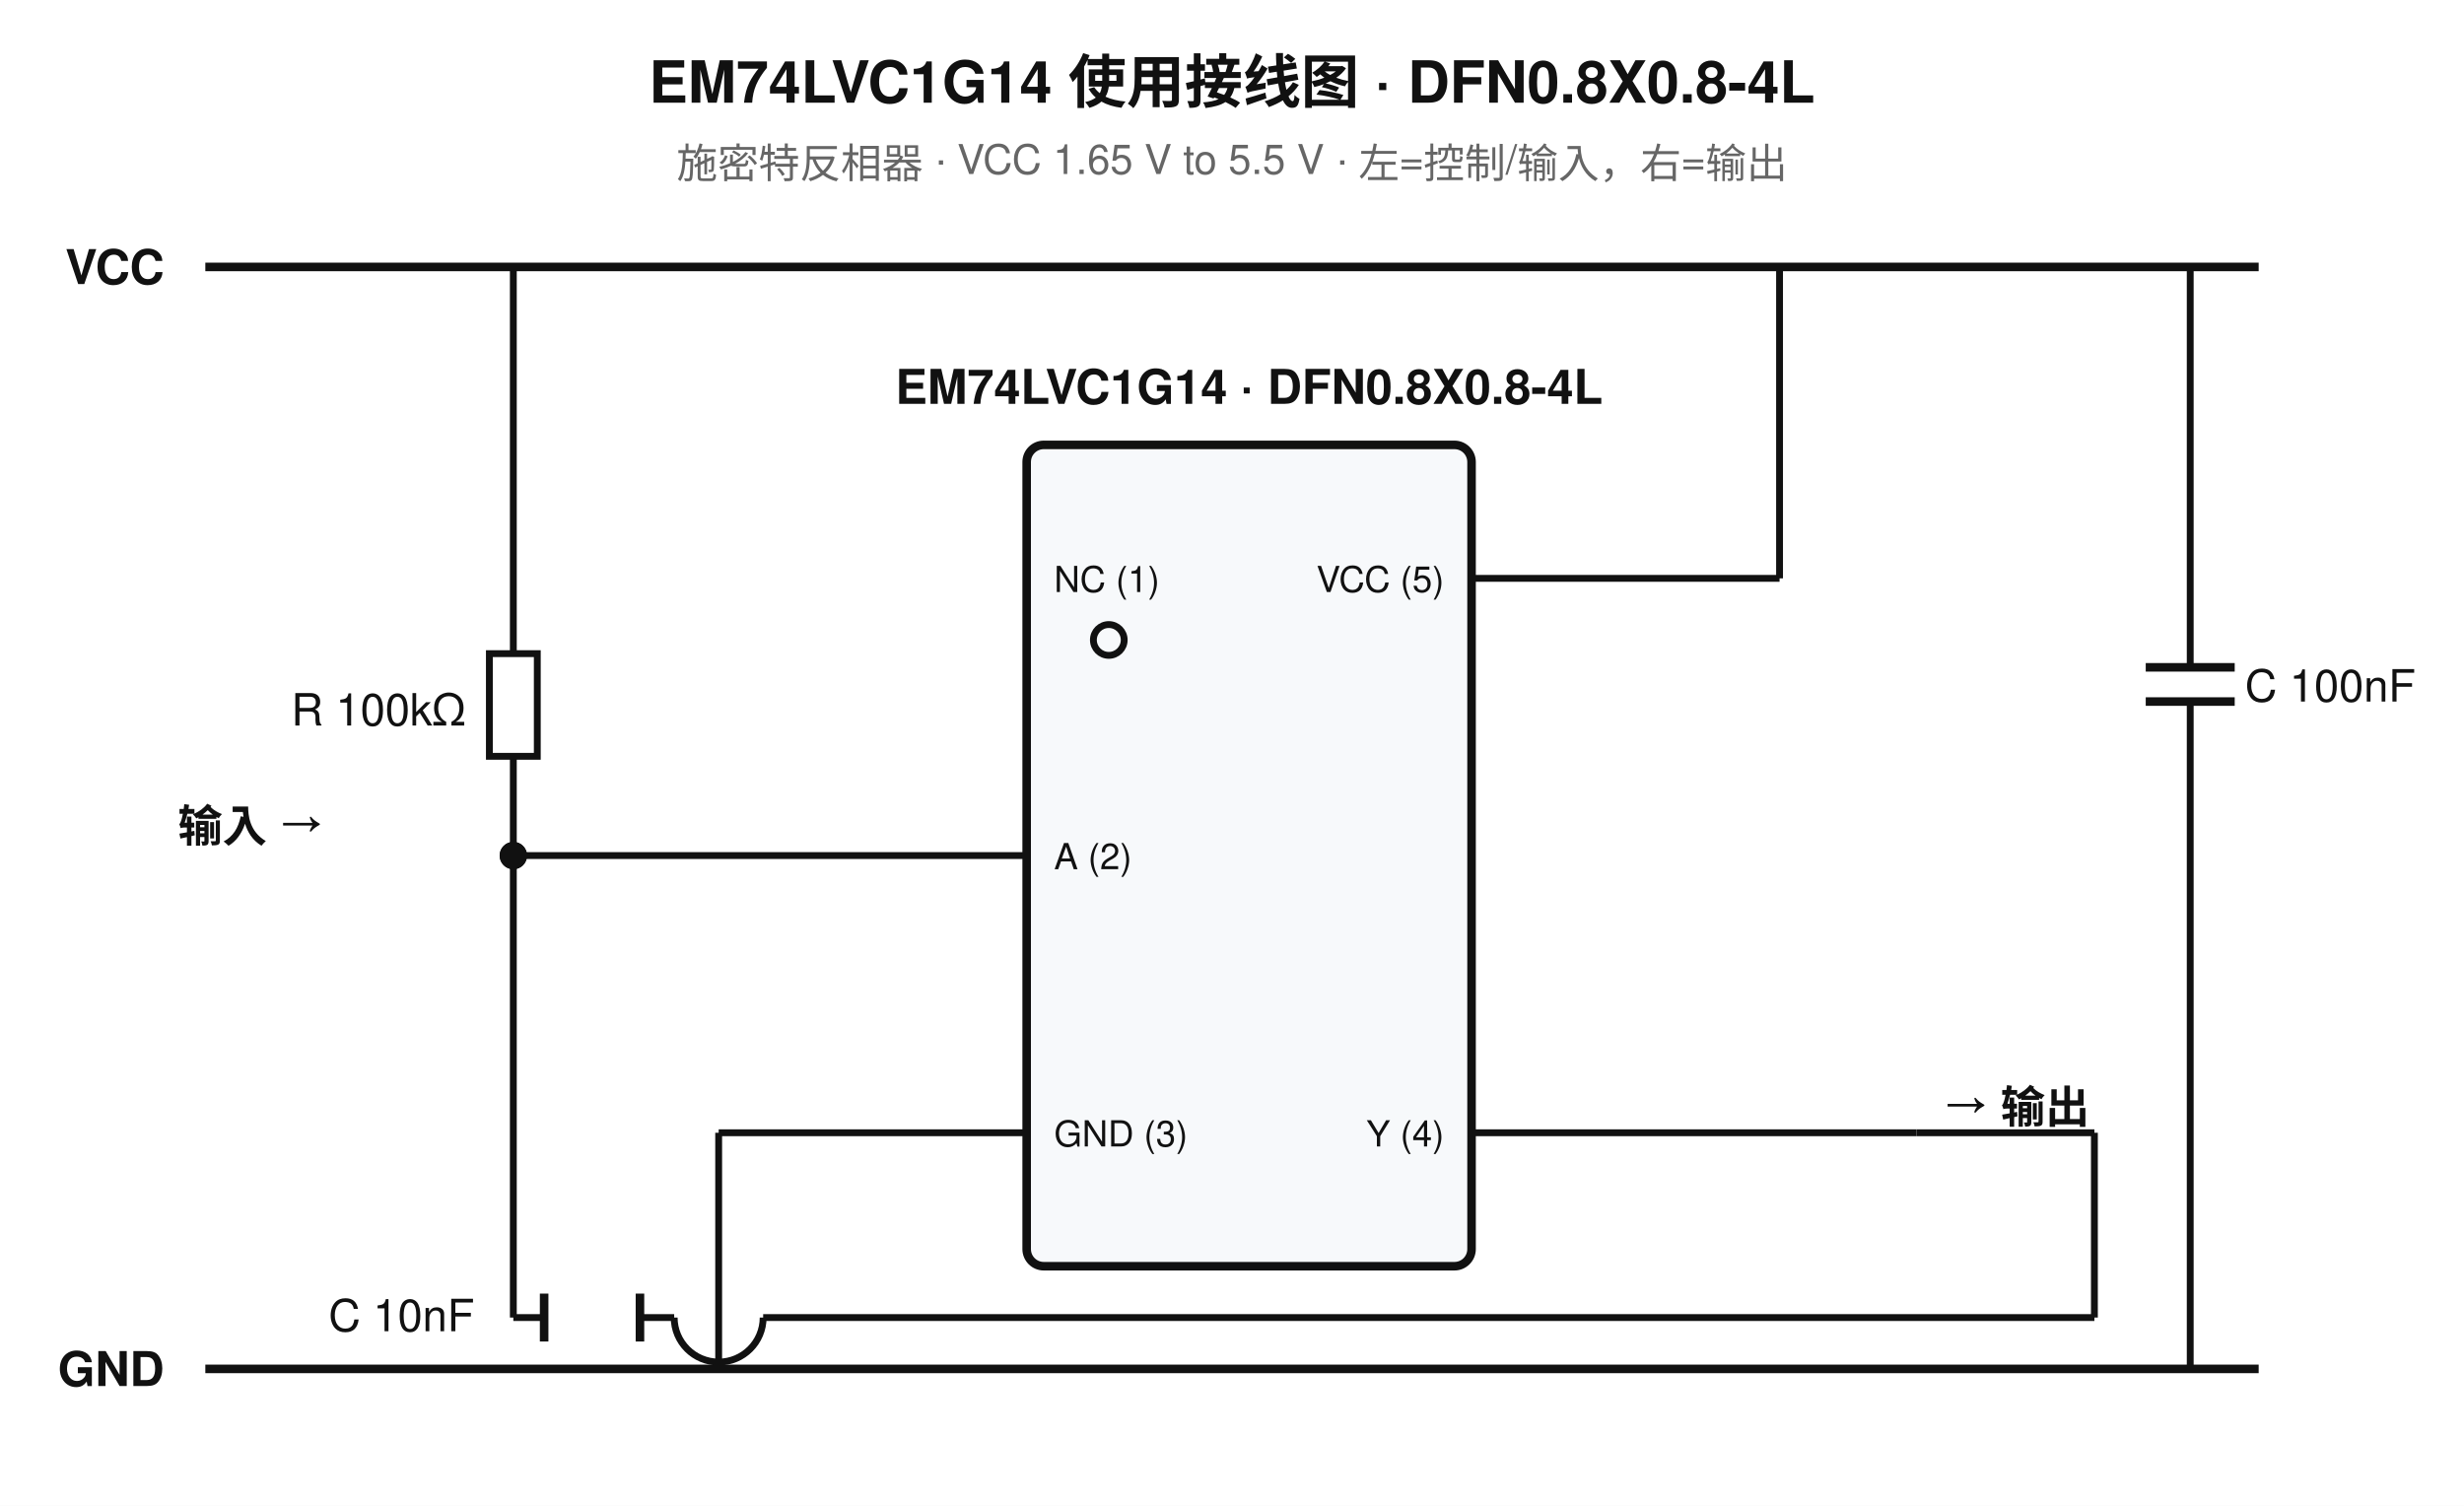
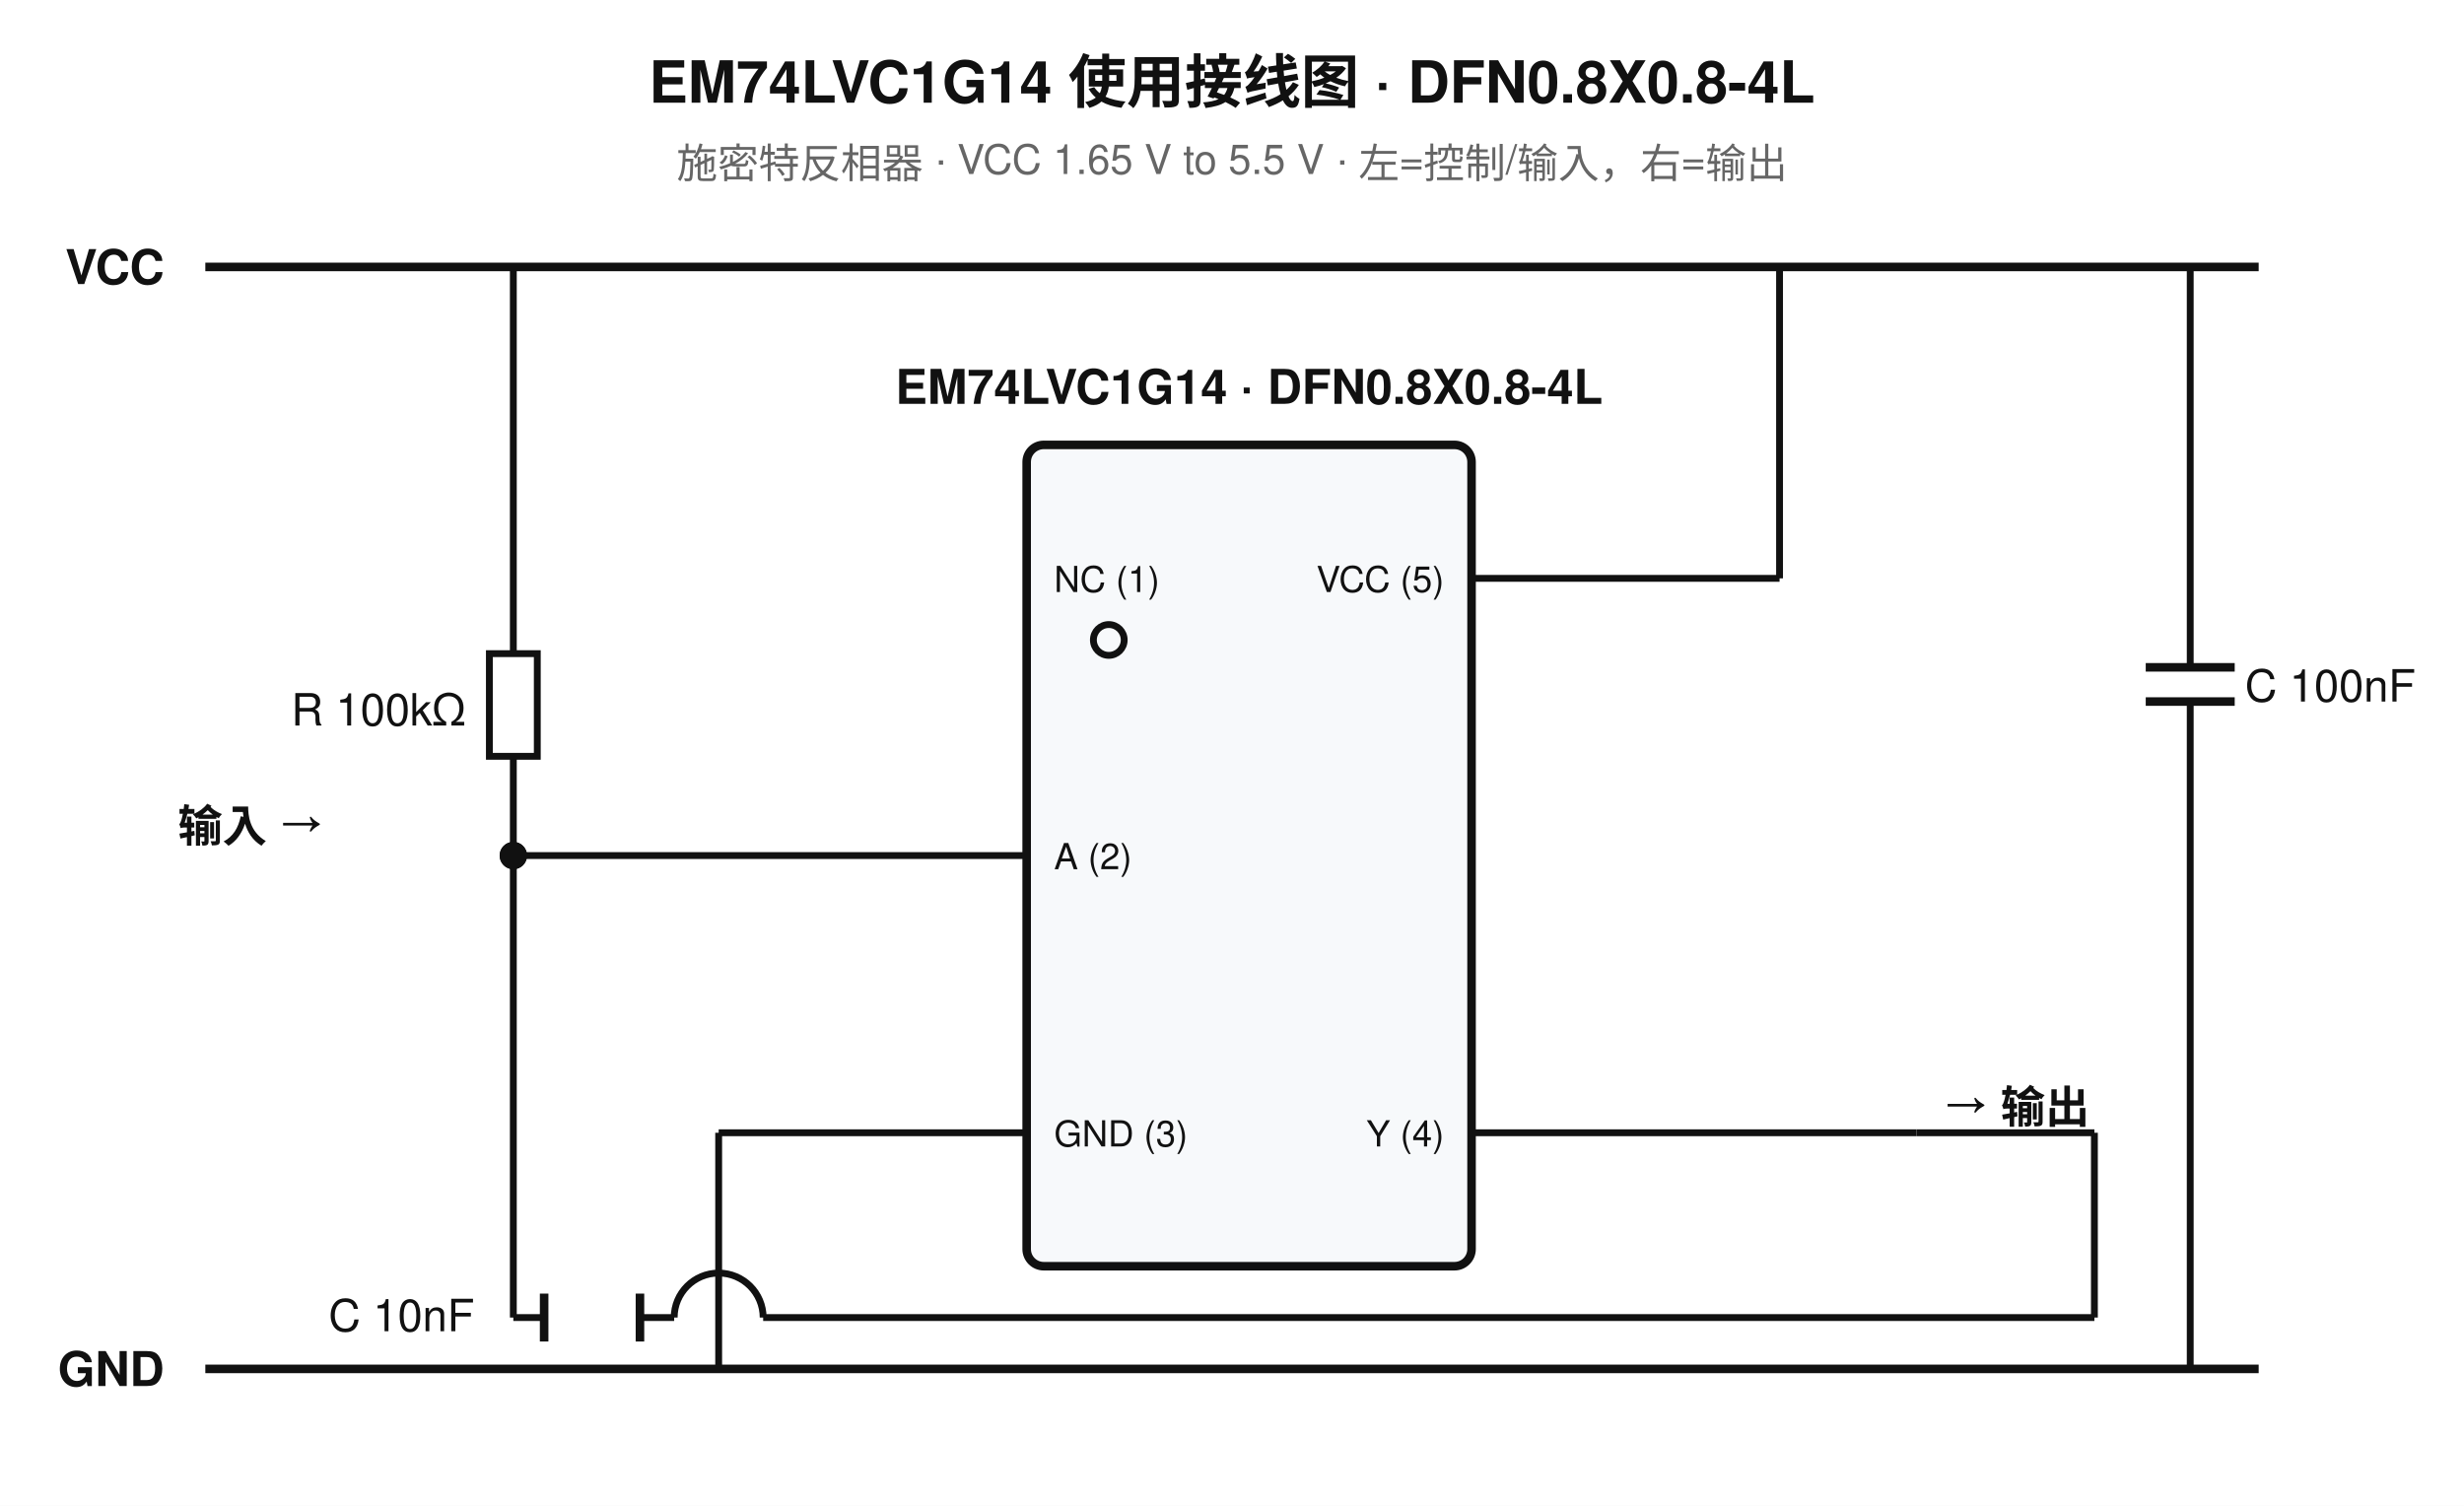
<svg xmlns="http://www.w3.org/2000/svg" viewBox="0 0 720 440" font-family="Helvetica,Arial,sans-serif">
  <rect width="720" height="440" fill="#fff" />
  <text x="360" y="30" text-anchor="middle" font-size="17" font-weight="bold" fill="#111">EM74LVC1G14 使用接线图 · DFN0.8X0.8-4L</text>
  <text x="360" y="52" text-anchor="middle" font-size="12" fill="#666">施密特反相器 · VCC 1.65 V to 5.5 V · 左=控制/输入，右=输出</text>
  <line x1="60" y1="78" x2="660" y2="78" stroke="#111" stroke-width="2.5" />
  <text x="48" y="83" text-anchor="end" font-size="14" font-weight="bold" fill="#111">VCC</text>
  <line x1="60" y1="400" x2="660" y2="400" stroke="#111" stroke-width="2.5" />
  <text x="48" y="405" text-anchor="end" font-size="14" font-weight="bold" fill="#111">GND</text>
  <text x="365" y="118" text-anchor="middle" font-size="14" font-weight="bold" fill="#111">EM74LVC1G14 · DFN0.8X0.8-4L</text>
  <rect x="300" y="130" width="130" height="240" rx="5" fill="#f7f9fb" stroke="#111" stroke-width="2.5" />
  <text x="308" y="173.0" font-size="10.5" fill="#111">NC (1)</text>
  <text x="308" y="254.0" font-size="10.5" fill="#111">A (2)</text>
  <line x1="300" y1="250.0" x2="150" y2="250.0" stroke="#111" stroke-width="2" />
  <line x1="150" y1="78" x2="150" y2="191.0" stroke="#111" stroke-width="2" />
  <rect x="143" y="191.0" width="14" height="30" fill="#fff" stroke="#111" stroke-width="2" />
  <line x1="150" y1="221.0" x2="150" y2="250.0" stroke="#111" stroke-width="2" />
  <circle cx="150" cy="250.0" r="4" fill="#111" />
  <text x="136" y="212.0" text-anchor="end" font-size="13" fill="#111">R 100kΩ</text>
  <text x="52" y="246.0" font-size="13" font-weight="bold" fill="#111">输入 →</text>
  <text x="308" y="335.0" font-size="10.5" fill="#111">GND (3)</text>
  <line x1="300" y1="331.0" x2="210" y2="331.0" stroke="#111" stroke-width="2" />
  <line x1="210" y1="331.0" x2="210" y2="400" stroke="#111" stroke-width="2" />
  <text x="422" y="173.0" text-anchor="end" font-size="10.5" fill="#111">VCC (5)</text>
  <line x1="430" y1="169.0" x2="520" y2="169.0" stroke="#111" stroke-width="2" />
  <line x1="520" y1="169.0" x2="520" y2="78" stroke="#111" stroke-width="2" />
  <text x="422" y="335.0" text-anchor="end" font-size="10.5" fill="#111">Y (4)</text>
  <line x1="430" y1="331.0" x2="560" y2="331.0" stroke="#111" stroke-width="2" />
  <text x="568" y="327.0" font-size="13" font-weight="bold" fill="#111">→ 输出</text>
  <circle cx="324" cy="187.0" r="4.5" fill="none" stroke="#111" stroke-width="2" />
  <line x1="560" y1="331.0" x2="612" y2="331.0" stroke="#111" stroke-width="2" />
  <line x1="612" y1="331.0" x2="612" y2="385" stroke="#111" stroke-width="2" />
  <line x1="159" y1="385" x2="150" y2="385" stroke="#111" stroke-width="2" />
  <line x1="159" y1="378" x2="159" y2="392" stroke="#111" stroke-width="2.5" />
  <line x1="187" y1="378" x2="187" y2="392" stroke="#111" stroke-width="2.5" />
  <line x1="187" y1="385" x2="197" y2="385" stroke="#111" stroke-width="2" />
-   <path d="M197,385 A13,13 0 0,0 223,385" fill="none" stroke="#111" stroke-width="2" />
+   <path d="M197,385 A13,13 0 0,1 223,385" fill="none" stroke="#111" stroke-width="2" />
  <line x1="223" y1="385" x2="612" y2="385" stroke="#111" stroke-width="2" />
  <text x="96" y="389" font-size="13" fill="#111">C 10nF</text>
  <line x1="150" y1="385" x2="150" y2="250.0" stroke="#111" stroke-width="2" />
  <circle cx="150" cy="250.0" r="4" fill="#111" />
  <text x="656" y="205" font-size="13" fill="#111">C 100nF</text>
  <line x1="640" y1="78" x2="640" y2="195" stroke="#111" stroke-width="2" />
  <line x1="627" y1="195" x2="653" y2="195" stroke="#111" stroke-width="2.5" />
  <line x1="627" y1="205" x2="653" y2="205" stroke="#111" stroke-width="2.5" />
  <line x1="640" y1="205" x2="640" y2="400" stroke="#111" stroke-width="2" />
</svg>
